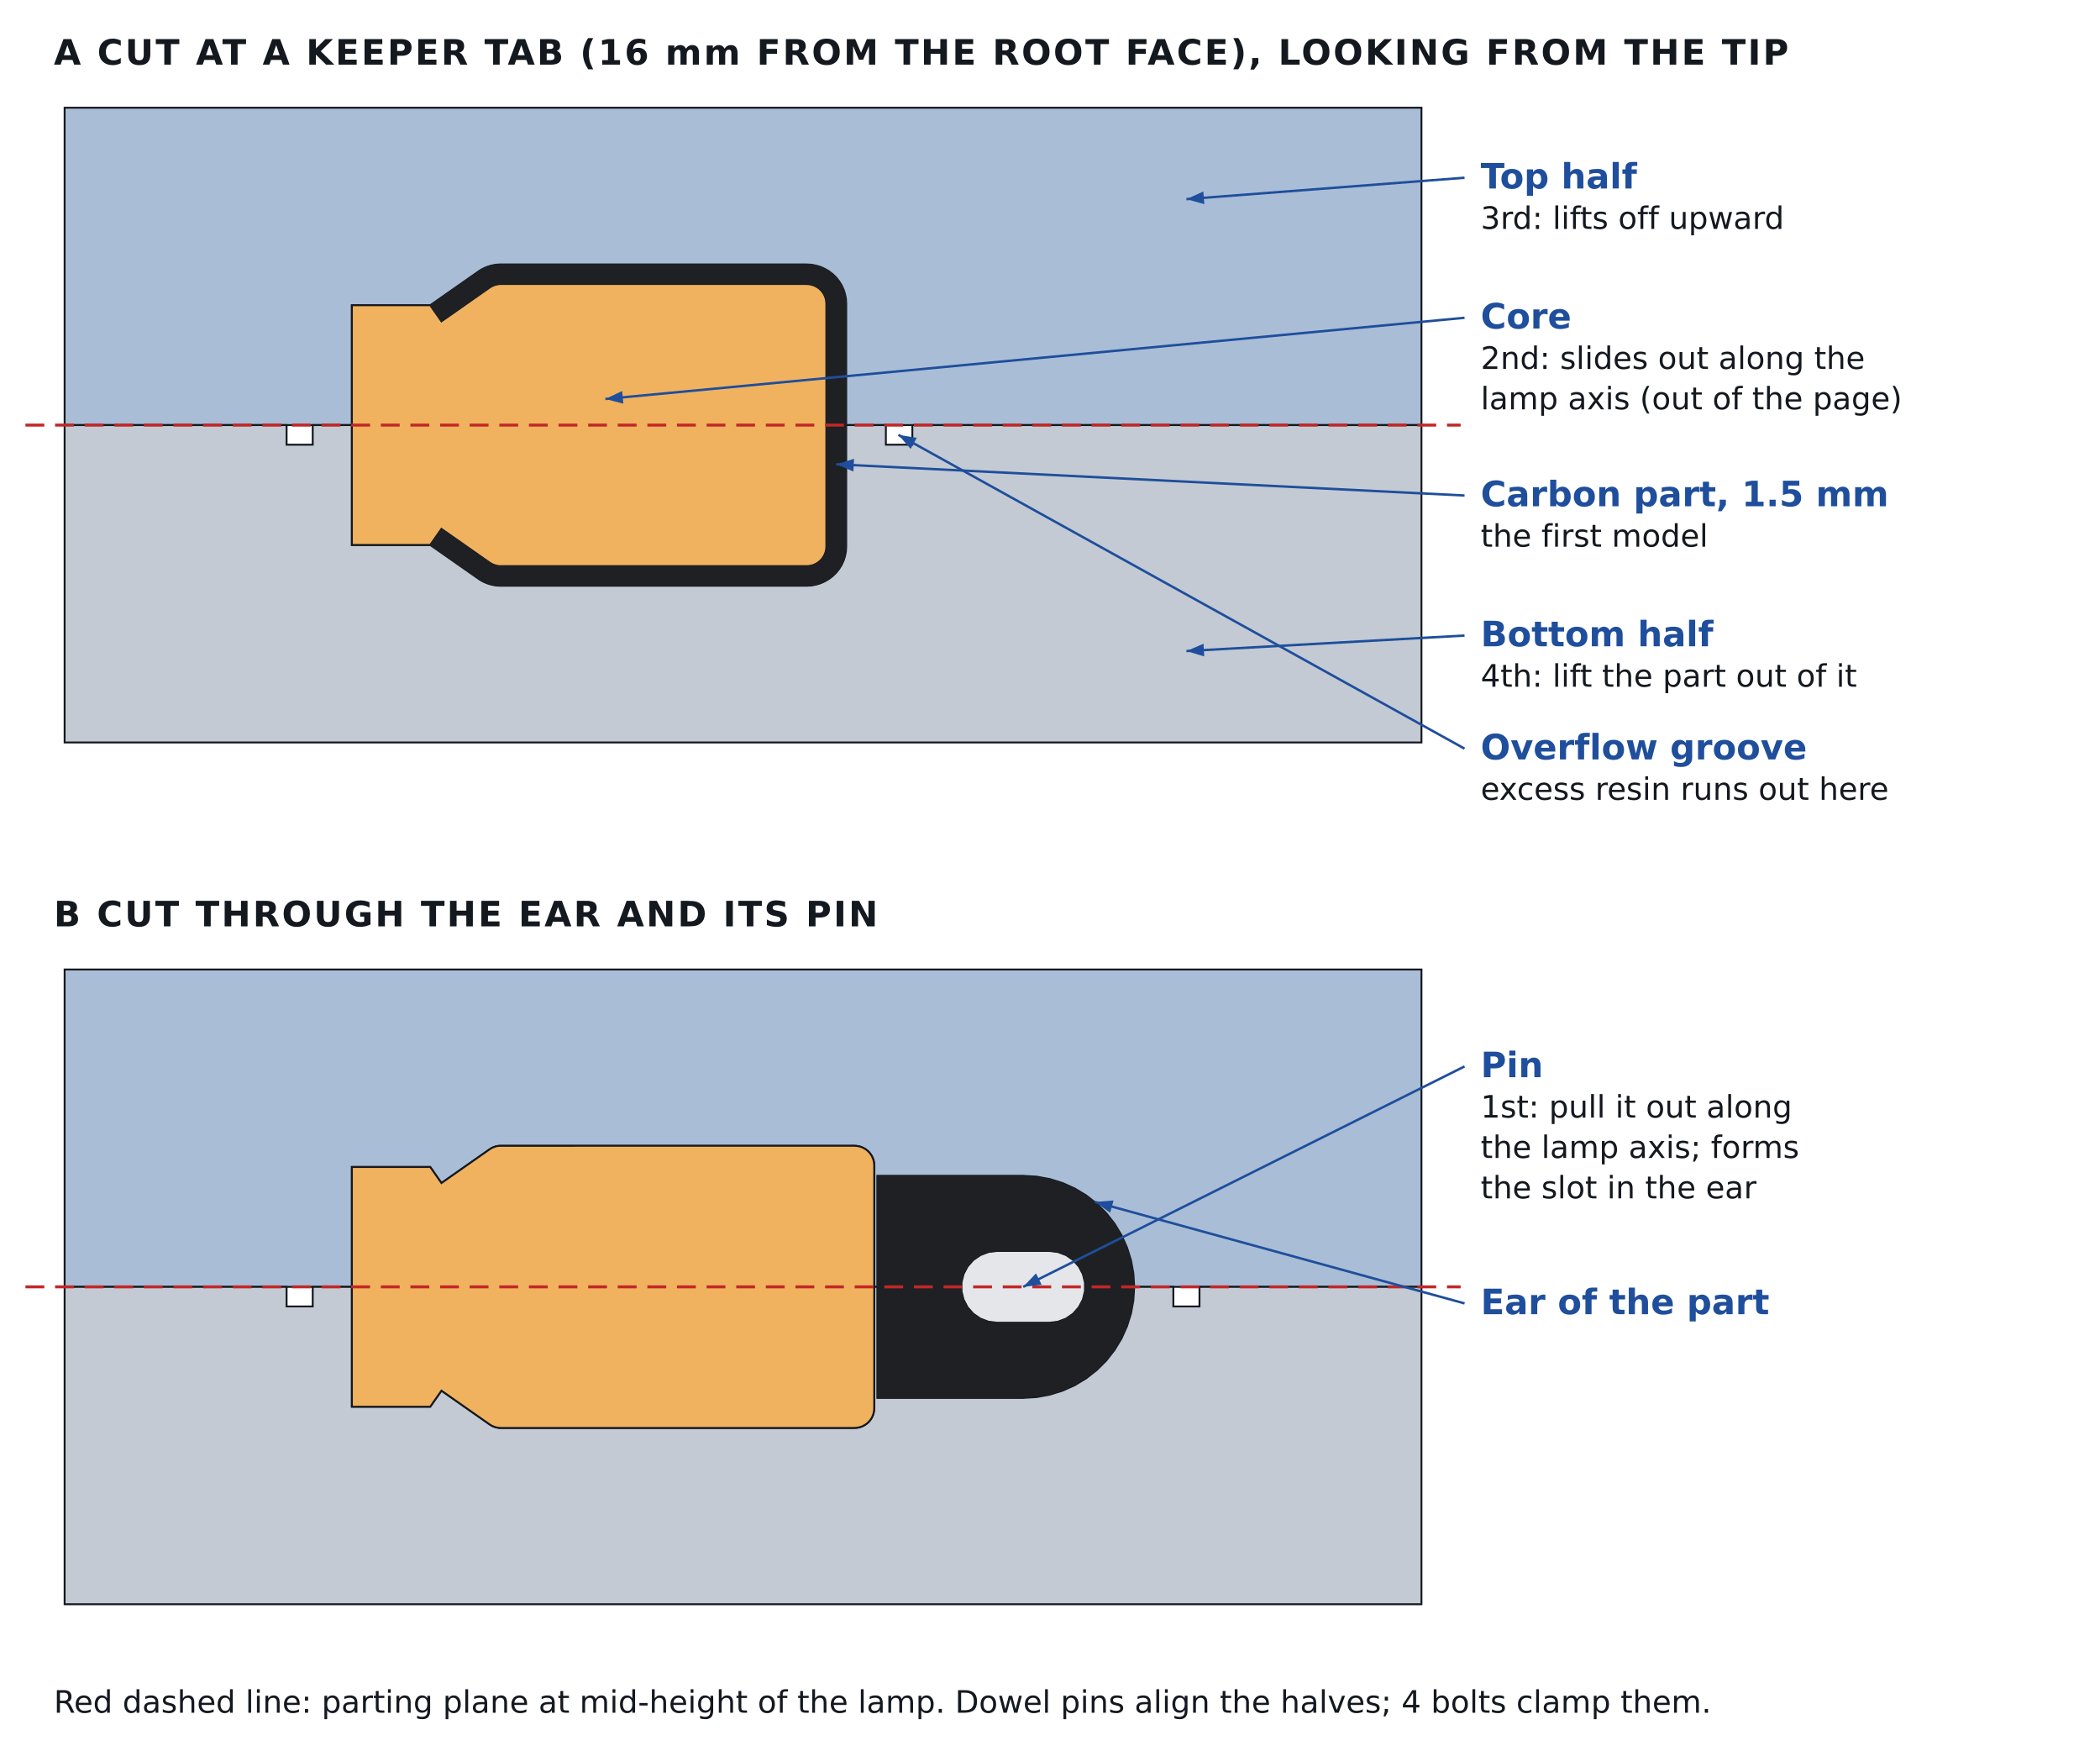
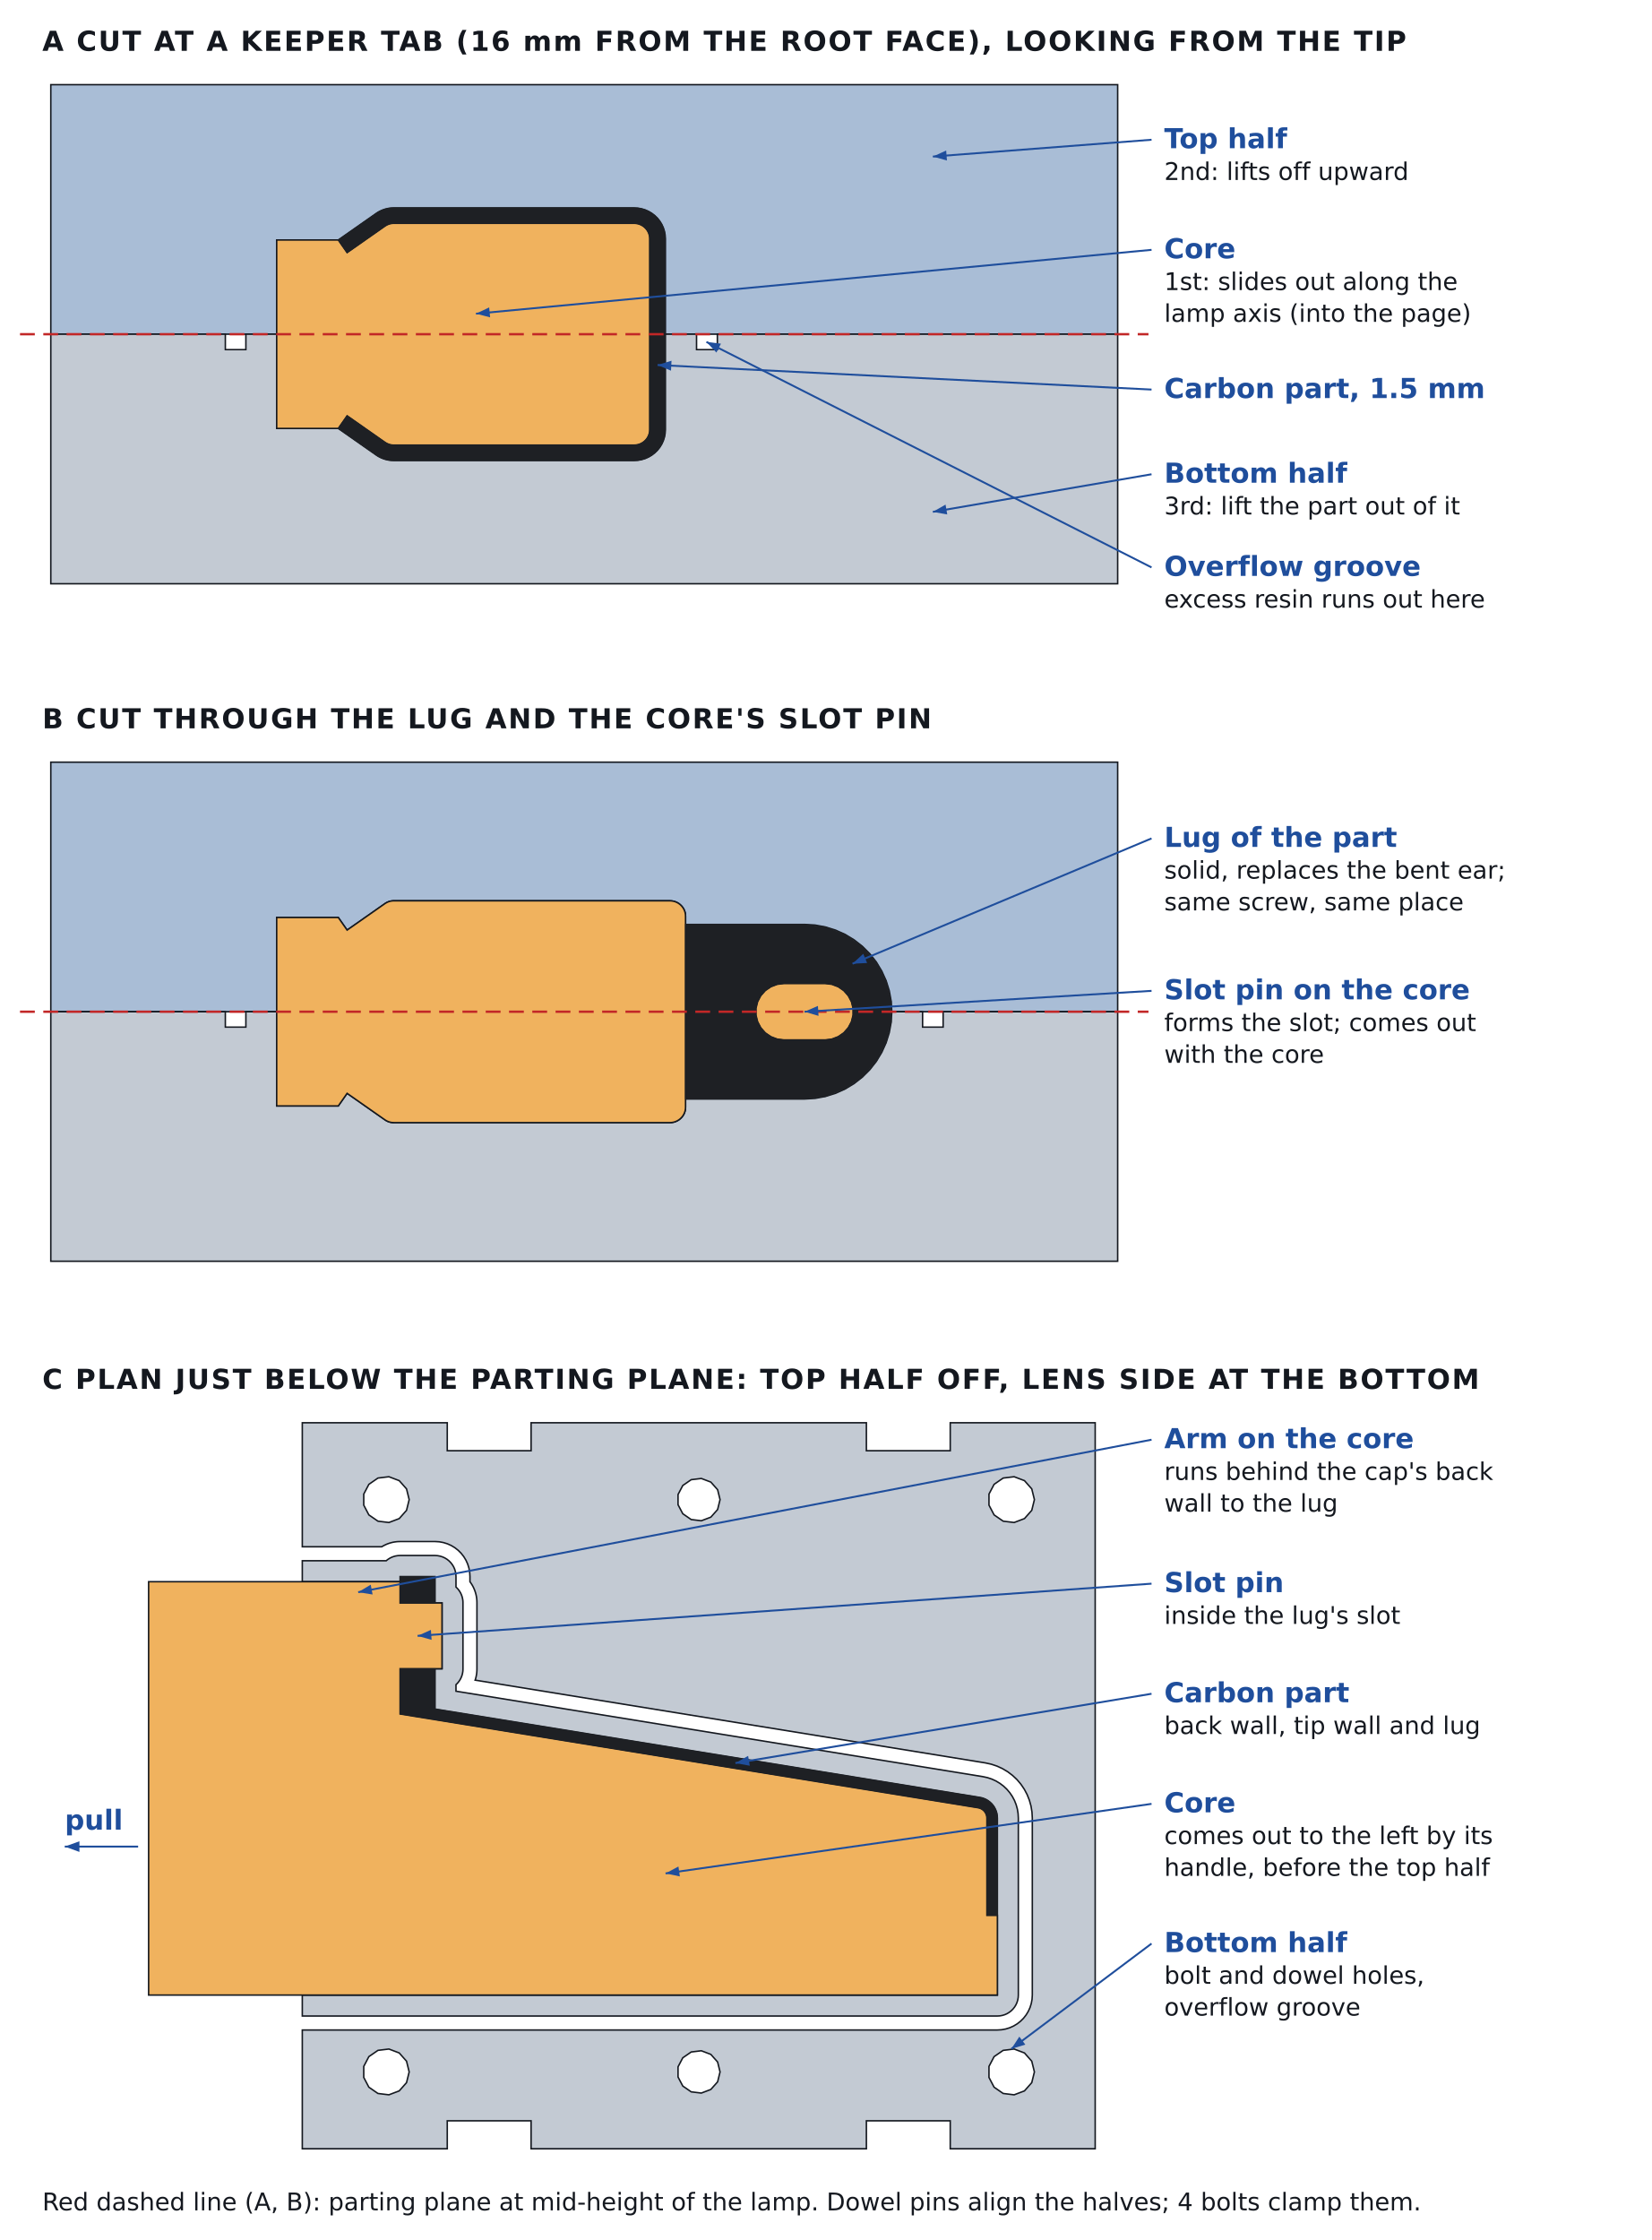
- <svg xmlns="http://www.w3.org/2000/svg" class="fig" viewBox="0 0 780 650" role="img" aria-label="Cross-sections through the closed mould">
+ <svg xmlns="http://www.w3.org/2000/svg" class="fig" viewBox="0 0 780 1058" role="img" aria-label="Cross-sections and a plan of the mould">
  <style>
  .fig text{font-family:Barlow,'DejaVu Sans',Arial,sans-serif}
  .fig .part{fill:none;stroke:var(--fig-ink,#14181f);stroke-width:1.5;stroke-linejoin:round;stroke-linecap:round}
  .fig .ref{fill:none;stroke:var(--fig-ref,#8a909b);stroke-width:1;stroke-linejoin:round;stroke-linecap:round}
  .fig .steel{fill:var(--fig-steel,#c5cad2);stroke:var(--fig-ink,#14181f);stroke-width:1.3;stroke-linejoin:round}
  .fig .foam{fill:var(--fig-foam,#5b6472);stroke:none}
  .fig .housing{fill:var(--fig-housing,#23262d);stroke:var(--fig-ink,#14181f);stroke-width:1}
  .fig .lens{fill:var(--fig-lens,#f6a300);fill-opacity:.5;stroke:var(--fig-lens-edge,#b87400);stroke-width:1}
  .fig .cut{fill:var(--fig-steel,#c5cad2);fill-opacity:.55;stroke:var(--fig-ink,#14181f);stroke-width:1.4;stroke-linejoin:round}
  .fig .hole{fill:var(--fig-bg,#ffffff);stroke:var(--fig-ink,#14181f);stroke-width:1.4}
  .fig .bendD{fill:none;stroke:var(--fig-down,#0a7d3c);stroke-width:1.3;stroke-dasharray:14 4 3 4}
  .fig .bendU{fill:none;stroke:var(--fig-up,#c22727);stroke-width:1.3;stroke-dasharray:14 4 3 4}
  .fig .dim{fill:none;stroke:var(--fig-dim,#1f4e9c);stroke-width:.9}
  .fig .arrow{fill:var(--fig-dim,#1f4e9c);stroke:none}
  .fig .dimtxt{font-size:13px;font-weight:600;fill:var(--fig-dim,#1f4e9c)}
  .fig .txt{font-size:13px;fill:var(--fig-ink,#14181f)}
  .fig .small{font-size:11.5px;fill:var(--fig-ink,#14181f)}
  .fig .inv{font-size:12px;fill:var(--fig-inv,#e9ecf1)}
  .fig .label{font-size:13px;font-weight:700;letter-spacing:.06em;fill:var(--fig-ink,#14181f)}
  .fig .ray{fill:none;stroke:var(--fig-lens-edge,#b87400);stroke-width:1.3;stroke-dasharray:3 4}
  .fig .rayarrow{fill:var(--fig-lens-edge,#b87400);stroke:none}
  .fig .datum{fill:none;stroke:var(--fig-ref,#8a909b);stroke-width:.9;stroke-dasharray:8 3 2 3}
  .fig .datumtxt{font-size:11.5px;fill:var(--fig-ref,#8a909b)}
  .fig .m-top{fill:var(--fig-mtop,#a9bdd6);stroke:var(--fig-ink,#14181f);stroke-width:.7}
  .fig .m-bot{fill:var(--fig-mbot,#c3cad3);stroke:var(--fig-ink,#14181f);stroke-width:.7}
  .fig .m-core{fill:var(--fig-mcore,#f0b25e);stroke:var(--fig-ink,#14181f);stroke-width:.7}
  .fig .m-pin{fill:var(--fig-mpin,#e4e6ea);stroke:var(--fig-ink,#14181f);stroke-width:.7}
  .fig .m-part{fill:var(--fig-carbon,#1e2024);stroke:var(--fig-carbon,#1e2024);stroke-width:.4}
  .fig .parting{fill:none;stroke:var(--fig-up,#c22727);stroke-width:1.1;stroke-dasharray:7 4}</style>
-   <rect width="780" height="650" fill="var(--fig-bg,#ffffff)" />
+   <rect width="780" height="1058" fill="var(--fig-bg,#ffffff)" />
  <text class="label" x="20.000" y="24.000" text-anchor="start">A  CUT AT A KEEPER TAB (16 mm FROM THE ROOT FACE), LOOKING FROM THE TIP</text>
  <path class="m-top" d="M24.00,40.00 L24.00,157.85 L130.70,157.85 L130.70,113.35 L159.80,113.35 L177.68,100.83 L178.25,100.45 L178.83,100.10 L179.44,99.78 L180.05,99.48 L180.68,99.22 L181.32,98.98 L181.98,98.77 L182.64,98.60 L183.30,98.46 L183.98,98.34 L184.66,98.26 L185.34,98.22 L186.02,98.20 L299.56,98.20 L301.33,98.30 L303.07,98.62 L304.76,99.13 L306.38,99.85 L307.90,100.75 L309.30,101.83 L310.57,103.07 L311.67,104.45 L312.60,105.95 L313.34,107.56 L313.87,109.25 L314.20,110.98 L314.30,112.75 L314.30,157.85 L527.97,157.85 L527.97,40.00 L24.00,40.00 Z" fill-rule="evenodd" />
  <path class="m-bot" d="M24.00,157.85 L24.00,275.71 L527.97,275.71 L527.97,157.85 L338.87,157.85 L338.87,165.13 L329.04,165.13 L329.04,157.85 L314.30,157.85 L314.30,202.96 L314.20,204.73 L313.87,206.46 L313.34,208.15 L312.60,209.76 L311.67,211.26 L310.57,212.64 L309.30,213.88 L307.90,214.96 L306.38,215.86 L304.76,216.58 L303.07,217.09 L301.33,217.41 L299.56,217.51 L186.02,217.51 L185.34,217.49 L184.66,217.45 L183.98,217.37 L183.30,217.25 L182.64,217.11 L181.98,216.94 L181.32,216.73 L180.68,216.49 L180.05,216.23 L179.44,215.93 L178.83,215.61 L178.25,215.26 L177.68,214.88 L159.80,202.36 L130.70,202.36 L130.70,157.85 L116.15,157.85 L116.15,165.13 L106.45,165.13 L106.45,157.85 L24.00,157.85 Z" fill-rule="evenodd" />
  <path class="m-core" d="M130.70,113.35 L130.70,202.36 L159.80,202.36 L163.97,196.40 L181.85,208.92 L182.14,209.11 L182.43,209.28 L182.73,209.45 L183.04,209.59 L183.35,209.73 L183.67,209.84 L184.00,209.95 L184.33,210.04 L184.66,210.11 L185.00,210.16 L185.34,210.20 L185.68,210.23 L186.02,210.23 L299.56,210.23 L300.45,210.18 L301.32,210.03 L302.16,209.77 L302.97,209.41 L303.73,208.96 L304.43,208.42 L305.07,207.80 L305.62,207.11 L306.08,206.36 L306.45,205.55 L306.72,204.71 L306.88,203.84 L306.93,202.96 L306.93,112.75 L306.88,111.87 L306.72,111.00 L306.45,110.16 L306.08,109.35 L305.62,108.60 L305.07,107.91 L304.43,107.29 L303.73,106.75 L302.97,106.30 L302.16,105.94 L301.32,105.68 L300.45,105.53 L299.56,105.47 L186.02,105.47 L185.68,105.48 L185.34,105.51 L185.00,105.55 L184.66,105.60 L184.33,105.67 L184.00,105.76 L183.67,105.87 L183.35,105.98 L183.04,106.12 L182.73,106.26 L182.43,106.43 L182.14,106.60 L181.85,106.79 L163.97,119.31 L159.80,113.35 L130.70,113.35 Z" fill-rule="evenodd" />
  <path class="m-part" d="M314.30,202.96 L314.30,112.75 L314.20,110.98 L313.87,109.25 L313.34,107.56 L312.60,105.95 L311.67,104.45 L310.57,103.07 L309.30,101.83 L307.90,100.75 L306.38,99.85 L304.76,99.13 L303.07,98.62 L301.33,98.30 L299.56,98.20 L186.02,98.20 L185.34,98.22 L184.66,98.26 L183.98,98.34 L183.30,98.46 L182.64,98.60 L181.98,98.77 L181.32,98.98 L180.68,99.22 L180.05,99.48 L179.44,99.78 L178.83,100.10 L178.25,100.45 L177.68,100.83 L159.80,113.35 L163.97,119.31 L181.85,106.79 L182.14,106.60 L182.43,106.43 L182.73,106.26 L183.04,106.12 L183.35,105.98 L183.67,105.87 L184.00,105.76 L184.33,105.67 L184.66,105.60 L185.00,105.55 L185.34,105.51 L185.68,105.48 L186.02,105.47 L299.56,105.47 L300.45,105.53 L301.32,105.68 L302.16,105.94 L302.97,106.30 L303.73,106.75 L304.43,107.29 L305.07,107.91 L305.62,108.60 L306.08,109.35 L306.45,110.16 L306.72,111.00 L306.88,111.87 L306.93,112.75 L306.93,202.96 L306.88,203.84 L306.72,204.71 L306.45,205.55 L306.08,206.36 L305.62,207.11 L305.07,207.80 L304.43,208.42 L303.73,208.96 L302.97,209.41 L302.16,209.77 L301.32,210.03 L300.45,210.18 L299.56,210.23 L186.02,210.23 L185.68,210.23 L185.34,210.20 L185.00,210.16 L184.66,210.11 L184.33,210.04 L184.00,209.95 L183.67,209.84 L183.35,209.73 L183.04,209.59 L182.73,209.45 L182.43,209.28 L182.14,209.11 L181.85,208.92 L163.97,196.40 L159.80,202.36 L177.68,214.88 L178.25,215.26 L178.83,215.61 L179.44,215.93 L180.05,216.23 L180.68,216.49 L181.32,216.73 L181.98,216.94 L182.64,217.11 L183.30,217.25 L183.98,217.37 L184.66,217.45 L185.34,217.49 L186.02,217.51 L299.56,217.51 L301.33,217.41 L303.07,217.09 L304.76,216.58 L306.38,215.86 L307.90,214.96 L309.30,213.88 L310.57,212.64 L311.67,211.26 L312.60,209.76 L313.34,208.15 L313.87,206.46 L314.20,204.73 L314.30,202.96 Z" fill-rule="evenodd" />
  <line class="parting" x1="9.450" y1="157.855" x2="542.523" y2="157.855" />
  <line class="dim" x1="440.673" y1="73.950" x2="543.973" y2="66.000" />
  <polygon class="arrow" points="440.673,73.950 446.957,71.099 447.319,75.805" />
  <text class="dimtxt" x="549.973" y="70.000" text-anchor="start">Top half</text>
-   <text class="small" x="549.973" y="85.000" text-anchor="start">3rd: lifts off upward</text>
+   <text class="small" x="549.973" y="85.000" text-anchor="start">2nd: lifts off upward</text>
  <line class="dim" x1="224.848" y1="148.155" x2="543.973" y2="118.000" />
  <polygon class="arrow" points="224.848,148.155 231.081,145.196 231.525,149.895" />
  <text class="dimtxt" x="549.973" y="122.000" text-anchor="start">Core</text>
-   <text class="small" x="549.973" y="137.000" text-anchor="start">2nd: slides out along the</text>
-   <text class="small" x="549.973" y="152.000" text-anchor="start">lamp axis (out of the page)</text>
+   <text class="small" x="549.973" y="137.000" text-anchor="start">1st: slides out along the</text>
+   <text class="small" x="549.973" y="152.000" text-anchor="start">lamp axis (into the page)</text>
  <line class="dim" x1="310.619" y1="172.405" x2="543.973" y2="184.000" />
  <polygon class="arrow" points="310.619,172.405 317.212,170.370 316.978,175.084" />
  <text class="dimtxt" x="549.973" y="188.000" text-anchor="start">Carbon part, 1.5 mm</text>
-   <text class="small" x="549.973" y="203.000" text-anchor="start">the first model</text>
-   <line class="dim" x1="440.673" y1="241.760" x2="543.973" y2="236.000" />
-   <polygon class="arrow" points="440.673,241.760 447.016,239.043 447.278,243.755" />
-   <text class="dimtxt" x="549.973" y="240.000" text-anchor="start">Bottom half</text>
-   <text class="small" x="549.973" y="255.000" text-anchor="start">4th: lift the part out of it</text>
-   <line class="dim" x1="333.705" y1="161.492" x2="543.973" y2="278.000" />
-   <polygon class="arrow" points="333.705,161.492 340.520,162.571 338.232,166.699" />
-   <text class="dimtxt" x="549.973" y="282.000" text-anchor="start">Overflow groove</text>
-   <text class="small" x="549.973" y="297.000" text-anchor="start">excess resin runs out here</text>
-   <text class="label" x="20.000" y="344.000" text-anchor="start">B  CUT THROUGH THE EAR AND ITS PIN</text>
-   <path class="m-top" d="M24.00,360.00 L24.00,477.86 L130.70,477.86 L130.70,433.35 L159.80,433.35 L163.97,439.31 L181.85,426.79 L182.14,426.60 L182.43,426.43 L182.73,426.26 L183.04,426.12 L183.35,425.98 L183.67,425.87 L184.00,425.76 L184.33,425.67 L184.66,425.60 L185.00,425.55 L185.34,425.51 L185.68,425.48 L186.02,425.48 L317.34,425.48 L318.22,425.53 L319.09,425.68 L319.94,425.94 L320.75,426.30 L321.51,426.75 L322.21,427.29 L322.84,427.91 L323.39,428.60 L323.86,429.35 L324.22,430.16 L324.49,431.00 L324.65,431.87 L324.71,432.75 L324.71,477.86 L325.88,477.86 L325.88,436.63 L380.05,436.63 L385.02,436.93 L389.91,437.83 L394.67,439.31 L399.21,441.35 L403.47,443.93 L407.39,447.00 L410.91,450.52 L413.98,454.44 L416.55,458.70 L418.59,463.24 L420.08,467.99 L420.97,472.89 L421.27,477.86 L527.97,477.86 L527.97,360.00 L24.00,360.00 Z" fill-rule="evenodd" />
-   <path class="m-bot" d="M24.00,477.86 L24.00,595.71 L527.97,595.71 L527.97,477.86 L445.52,477.86 L445.52,485.13 L435.82,485.13 L435.82,477.86 L421.27,477.86 L420.97,482.82 L420.08,487.72 L418.59,492.47 L416.55,497.01 L413.98,501.27 L410.91,505.19 L407.39,508.71 L403.47,511.78 L399.21,514.36 L394.67,516.40 L389.91,517.88 L385.02,518.78 L380.05,519.08 L325.88,519.08 L325.88,477.86 L324.71,477.86 L324.71,522.96 L324.65,523.84 L324.49,524.71 L324.22,525.55 L323.86,526.36 L323.39,527.11 L322.84,527.80 L322.21,528.42 L321.51,528.96 L320.75,529.41 L319.94,529.77 L319.09,530.03 L318.22,530.18 L317.34,530.23 L186.02,530.24 L185.68,530.23 L185.34,530.20 L185.00,530.16 L184.66,530.11 L184.33,530.04 L184.00,529.95 L183.67,529.84 L183.35,529.73 L183.04,529.59 L182.73,529.45 L182.43,529.28 L182.14,529.11 L181.85,528.92 L163.97,516.40 L159.80,522.36 L130.70,522.36 L130.70,477.86 L116.15,477.86 L116.15,485.13 L106.45,485.13 L106.45,477.86 L24.00,477.86 Z" fill-rule="evenodd" />
-   <path class="m-core" d="M130.70,433.35 L130.70,522.36 L159.80,522.36 L163.97,516.40 L181.85,528.92 L182.14,529.11 L182.43,529.28 L182.73,529.45 L183.04,529.59 L183.35,529.73 L183.67,529.84 L184.00,529.95 L184.33,530.04 L184.66,530.11 L185.00,530.16 L185.34,530.20 L185.68,530.23 L186.02,530.24 L317.34,530.24 L318.22,530.18 L319.09,530.03 L319.94,529.77 L320.75,529.41 L321.51,528.96 L322.21,528.42 L322.84,527.80 L323.39,527.11 L323.86,526.36 L324.22,525.55 L324.49,524.71 L324.65,523.84 L324.71,522.96 L324.71,432.75 L324.65,431.87 L324.49,431.00 L324.22,430.16 L323.86,429.35 L323.39,428.60 L322.84,427.91 L322.21,427.29 L321.51,426.75 L320.75,426.30 L319.94,425.94 L319.09,425.68 L318.22,425.53 L317.34,425.47 L186.02,425.48 L185.68,425.48 L185.34,425.51 L185.00,425.55 L184.66,425.60 L184.33,425.67 L184.00,425.76 L183.67,425.87 L183.35,425.98 L183.04,426.12 L182.73,426.26 L182.43,426.43 L182.14,426.60 L181.85,426.79 L163.97,439.31 L159.80,433.35 L130.70,433.35 Z" fill-rule="evenodd" />
-   <path class="m-pin" d="M370.35,491.19 L389.75,491.19 L392.94,490.80 L395.95,489.66 L398.59,487.84 L400.72,485.43 L402.22,482.58 L402.99,479.46 L402.99,476.25 L402.22,473.13 L400.72,470.28 L398.59,467.87 L395.95,466.05 L392.94,464.91 L389.75,464.52 L370.35,464.52 L367.16,464.91 L364.15,466.05 L361.50,467.87 L359.37,470.28 L357.88,473.13 L357.11,476.25 L357.11,479.46 L357.88,482.58 L359.37,485.43 L361.50,487.84 L364.15,489.66 L367.16,490.80 L370.35,491.19 Z" fill-rule="evenodd" />
-   <path class="m-part" d="M325.88,436.63 L325.88,519.08 L380.05,519.08 L389.91,517.88 L399.21,514.36 L407.39,508.71 L413.98,501.27 L418.59,492.47 L420.97,482.82 L420.97,472.89 L418.59,463.24 L413.98,454.44 L407.39,447.00 L399.21,441.35 L389.91,437.83 L380.05,436.63 L325.88,436.63 Z M389.75,491.19 L370.35,491.19 L367.16,490.80 L364.15,489.66 L361.50,487.84 L359.37,485.43 L357.88,482.58 L357.11,479.46 L357.11,476.25 L357.88,473.13 L359.37,470.28 L361.50,467.87 L364.15,466.05 L367.16,464.91 L370.35,464.52 L389.75,464.52 L392.94,464.91 L395.95,466.05 L398.59,467.87 L400.72,470.28 L402.22,473.13 L402.99,476.25 L402.99,479.46 L402.22,482.58 L400.72,485.43 L398.59,487.84 L395.95,489.66 L392.94,490.80 L389.75,491.19 Z" fill-rule="evenodd" />
+   <line class="dim" x1="440.673" y1="241.760" x2="543.973" y2="224.000" />
+   <polygon class="arrow" points="440.673,241.760 446.663,238.336 447.463,242.987" />
+   <text class="dimtxt" x="549.973" y="228.000" text-anchor="start">Bottom half</text>
+   <text class="small" x="549.973" y="243.000" text-anchor="start">3rd: lift the part out of it</text>
+   <line class="dim" x1="333.705" y1="161.492" x2="543.973" y2="268.000" />
+   <polygon class="arrow" points="333.705,161.492 340.555,162.317 338.422,166.528" />
+   <text class="dimtxt" x="549.973" y="272.000" text-anchor="start">Overflow groove</text>
+   <text class="small" x="549.973" y="287.000" text-anchor="start">excess resin runs out here</text>
+   <text class="label" x="20.000" y="344.000" text-anchor="start">B  CUT THROUGH THE LUG AND THE CORE'S SLOT PIN</text>
+   <path class="m-top" d="M24.00,360.00 L24.00,477.86 L130.70,477.86 L130.70,433.35 L159.80,433.35 L163.97,439.31 L181.85,426.79 L182.14,426.60 L182.43,426.43 L182.73,426.26 L183.04,426.12 L183.35,425.98 L183.67,425.87 L184.00,425.76 L184.33,425.67 L184.66,425.60 L185.00,425.55 L185.34,425.51 L185.68,425.48 L186.02,425.48 L316.47,425.48 L317.36,425.53 L318.23,425.68 L319.07,425.94 L319.88,426.30 L320.64,426.75 L321.34,427.29 L321.97,427.91 L322.53,428.60 L322.99,429.35 L323.36,430.16 L323.63,431.00 L323.79,431.87 L323.84,432.75 L323.84,436.63 L380.05,436.63 L385.02,436.93 L389.91,437.83 L394.67,439.31 L399.21,441.35 L403.47,443.93 L407.39,447.00 L410.91,450.52 L413.98,454.44 L416.55,458.70 L418.59,463.24 L420.08,467.99 L420.97,472.89 L421.27,477.86 L527.97,477.86 L527.97,360.00 L24.00,360.00 Z" fill-rule="evenodd" />
+   <path class="m-bot" d="M24.00,477.86 L24.00,595.71 L527.97,595.71 L527.97,477.86 L445.52,477.86 L445.52,485.13 L435.82,485.13 L435.82,477.86 L421.27,477.86 L420.97,482.82 L420.08,487.72 L418.59,492.47 L416.55,497.01 L413.98,501.27 L410.91,505.19 L407.39,508.71 L403.47,511.78 L399.21,514.36 L394.67,516.40 L389.91,517.88 L385.02,518.78 L380.05,519.08 L323.84,519.08 L323.84,522.96 L323.79,523.84 L323.63,524.71 L323.36,525.55 L322.99,526.36 L322.53,527.11 L321.97,527.80 L321.34,528.42 L320.64,528.96 L319.88,529.41 L319.07,529.77 L318.23,530.03 L317.36,530.18 L316.47,530.23 L186.02,530.24 L185.68,530.23 L185.34,530.20 L185.00,530.16 L184.66,530.11 L184.33,530.04 L184.00,529.95 L183.67,529.84 L183.35,529.73 L183.04,529.59 L182.73,529.45 L182.43,529.28 L182.14,529.11 L181.85,528.92 L163.97,516.40 L159.80,522.36 L130.70,522.36 L130.70,477.86 L116.15,477.86 L116.15,485.13 L106.45,485.13 L106.45,477.86 L24.00,477.86 Z" fill-rule="evenodd" />
+   <path class="m-core" d="M130.70,433.35 L130.70,522.36 L159.80,522.36 L163.97,516.40 L181.85,528.92 L182.14,529.11 L182.43,529.28 L182.73,529.45 L183.04,529.59 L183.35,529.73 L183.67,529.84 L184.00,529.95 L184.33,530.04 L184.66,530.11 L185.00,530.16 L185.34,530.20 L185.68,530.23 L186.02,530.24 L316.47,530.24 L317.36,530.18 L318.23,530.03 L319.07,529.77 L319.88,529.41 L320.64,528.96 L321.34,528.42 L321.97,527.80 L322.53,527.11 L322.99,526.36 L323.36,525.55 L323.63,524.71 L323.79,523.84 L323.84,522.96 L323.84,519.08 L323.84,436.63 L323.84,432.75 L323.79,431.87 L323.63,431.00 L323.36,430.16 L322.99,429.35 L322.53,428.60 L321.97,427.91 L321.34,427.29 L320.64,426.75 L319.88,426.30 L319.07,425.94 L318.23,425.68 L317.36,425.53 L316.47,425.47 L186.02,425.48 L185.68,425.48 L185.34,425.51 L185.00,425.55 L184.66,425.60 L184.33,425.67 L184.00,425.76 L183.67,425.87 L183.35,425.98 L183.04,426.12 L182.73,426.26 L182.43,426.43 L182.14,426.60 L181.85,426.79 L163.97,439.31 L159.80,433.35 L130.70,433.35 Z" fill-rule="evenodd" />
+   <path class="m-core" d="M389.75,491.19 L392.94,490.80 L395.95,489.66 L398.59,487.84 L400.72,485.43 L402.22,482.58 L402.99,479.46 L402.99,476.25 L402.22,473.13 L400.72,470.28 L398.59,467.87 L395.95,466.05 L392.94,464.91 L389.75,464.52 L370.35,464.52 L367.16,464.91 L364.15,466.05 L361.50,467.87 L359.37,470.28 L357.88,473.13 L357.11,476.25 L357.11,479.46 L357.88,482.58 L359.37,485.43 L361.50,487.84 L364.15,489.66 L367.16,490.80 L370.35,491.19 L389.75,491.19 Z" fill-rule="evenodd" />
+   <path class="m-part" d="M380.05,519.08 L389.91,517.88 L399.21,514.36 L407.39,508.71 L413.98,501.27 L418.59,492.47 L420.97,482.82 L420.97,472.89 L418.59,463.24 L413.98,454.44 L407.39,447.00 L399.21,441.35 L389.91,437.83 L380.05,436.63 L323.84,436.63 L323.84,519.08 L380.05,519.08 Z M370.35,464.52 L389.75,464.52 L392.94,464.91 L395.95,466.05 L398.59,467.87 L400.72,470.28 L402.22,473.13 L402.99,476.25 L402.99,479.46 L402.22,482.58 L400.72,485.43 L398.59,487.84 L395.95,489.66 L392.94,490.80 L389.75,491.19 L370.35,491.19 L367.16,490.80 L364.15,489.66 L361.50,487.84 L359.37,485.43 L357.88,482.58 L357.11,479.46 L357.11,476.25 L357.88,473.13 L359.37,470.28 L361.50,467.87 L364.15,466.05 L367.16,464.91 L370.35,464.52 Z" fill-rule="evenodd" />
  <line class="parting" x1="9.450" y1="477.855" x2="542.523" y2="477.855" />
-   <line class="dim" x1="380.048" y1="477.855" x2="543.973" y2="396.000" />
-   <polygon class="arrow" points="380.048,477.855 384.795,472.847 386.903,477.070" />
-   <text class="dimtxt" x="549.973" y="400.000" text-anchor="start">Pin</text>
-   <text class="small" x="549.973" y="415.000" text-anchor="start">1st: pull it out along</text>
-   <text class="small" x="549.973" y="430.000" text-anchor="start">the lamp axis; forms</text>
-   <text class="small" x="549.973" y="445.000" text-anchor="start">the slot in the ear</text>
-   <line class="dim" x1="406.723" y1="446.330" x2="543.973" y2="484.000" />
-   <polygon class="arrow" points="406.723,446.330 413.600,445.770 412.351,450.322" />
-   <text class="dimtxt" x="549.973" y="488.000" text-anchor="start">Ear of the part</text>
-   <text class="small" x="20.000" y="636.000" text-anchor="start">Red dashed line: parting plane at mid-height of the lamp. Dowel pins align the halves; 4 bolts clamp them.</text>
+   <line class="dim" x1="402.722" y1="455.181" x2="543.973" y2="396.000" />
+   <polygon class="arrow" points="402.722,455.181 407.790,450.499 409.614,454.852" />
+   <text class="dimtxt" x="549.973" y="400.000" text-anchor="start">Lug of the part</text>
+   <text class="small" x="549.973" y="415.000" text-anchor="start">solid, replaces the bent ear;</text>
+   <text class="small" x="549.973" y="430.000" text-anchor="start">same screw, same place</text>
+   <line class="dim" x1="380.048" y1="477.855" x2="543.973" y2="468.000" />
+   <polygon class="arrow" points="380.048,477.855 386.379,475.110 386.662,479.822" />
+   <text class="dimtxt" x="549.973" y="472.000" text-anchor="start">Slot pin on the core</text>
+   <text class="small" x="549.973" y="487.000" text-anchor="start">forms the slot; comes out</text>
+   <text class="small" x="549.973" y="502.000" text-anchor="start">with the core</text>
+   <text class="label" x="20.000" y="656.000" text-anchor="start">C  PLAN JUST BELOW THE PARTING PLANE: TOP HALF OFF, LENS SIDE AT THE BOTTOM</text>
+   <path class="m-bot" d="M142.80,958.81 L142.80,1014.91 L211.28,1014.91 L211.28,1001.71 L250.88,1001.71 L250.88,1014.91 L409.27,1014.91 L409.27,1001.71 L448.88,1001.71 L448.88,1014.91 L517.35,1014.91 L517.35,672.00 L448.88,672.00 L448.88,685.20 L409.27,685.20 L409.27,672.00 L250.88,672.00 L250.88,685.20 L211.28,685.20 L211.28,672.00 L142.80,672.00 L142.80,730.57 L180.31,730.58 L180.91,730.22 L181.54,729.89 L182.17,729.58 L182.82,729.30 L183.48,729.05 L184.14,728.83 L184.82,728.64 L185.51,728.47 L186.20,728.34 L186.89,728.24 L187.59,728.16 L188.30,728.12 L189.00,728.10 L205.50,728.10 L207.49,728.22 L209.45,728.58 L211.35,729.17 L213.17,729.99 L214.87,731.02 L216.44,732.25 L217.85,733.66 L219.08,735.23 L220.11,736.93 L220.93,738.75 L221.52,740.65 L221.88,742.61 L222.00,744.60 L222.00,747.08 L222.47,747.74 L222.91,748.43 L223.32,749.14 L223.69,749.86 L224.02,750.61 L224.32,751.37 L224.58,752.15 L224.80,752.93 L224.98,753.73 L225.12,754.53 L225.22,755.34 L225.28,756.16 L225.30,756.97 L225.30,788.33 L225.29,788.74 L225.28,789.15 L225.25,789.56 L225.22,789.97 L225.17,790.37 L225.12,790.78 L225.05,791.19 L224.97,791.59 L224.89,791.99 L224.79,792.39 L224.69,792.79 L224.57,793.18 L224.44,793.57 L465.48,832.66 L468.27,833.27 L470.99,834.18 L473.58,835.38 L476.04,836.85 L478.32,838.58 L480.40,840.54 L482.25,842.72 L483.86,845.09 L485.20,847.62 L486.26,850.28 L487.03,853.04 L487.49,855.86 L487.65,858.72 L487.65,942.31 L487.53,944.30 L487.17,946.26 L486.58,948.16 L485.76,949.98 L484.73,951.68 L483.50,953.25 L482.09,954.66 L480.52,955.89 L478.82,956.92 L477.00,957.74 L475.10,958.33 L473.14,958.69 L471.15,958.81 L142.80,958.81 Z M193.29,978.61 L192.04,973.55 L188.59,969.65 L183.71,967.80 L178.54,968.43 L174.25,971.39 L171.83,976.00 L171.83,981.22 L174.25,985.83 L178.54,988.79 L183.71,989.42 L188.59,987.57 L192.04,983.67 L193.29,978.61 Z M340.14,978.61 L338.99,973.93 L335.79,970.33 L331.29,968.62 L326.51,969.20 L322.54,971.94 L320.30,976.20 L320.30,981.02 L322.54,985.28 L326.51,988.02 L331.29,988.60 L335.79,986.89 L338.99,983.29 L340.14,978.61 Z M488.64,978.61 L487.39,973.55 L483.94,969.65 L479.06,967.80 L473.89,968.43 L469.60,971.39 L467.18,976.00 L467.18,981.22 L469.60,985.83 L473.89,988.79 L479.06,989.42 L483.94,987.57 L487.39,983.67 L488.64,978.61 Z M193.29,708.30 L192.04,703.24 L188.59,699.34 L183.71,697.49 L178.54,698.12 L174.25,701.08 L171.83,705.69 L171.83,710.91 L174.25,715.52 L178.54,718.48 L183.71,719.11 L188.59,717.26 L192.04,713.36 L193.29,708.30 Z M340.14,708.30 L338.99,703.62 L335.79,700.02 L331.29,698.31 L326.51,698.89 L322.54,701.63 L320.30,705.89 L320.30,710.71 L322.54,714.97 L326.51,717.71 L331.29,718.29 L335.79,716.58 L338.99,712.98 L340.14,708.30 Z M488.64,708.30 L487.39,703.24 L483.94,699.34 L479.06,697.49 L473.89,698.12 L469.60,701.08 L467.18,705.69 L467.18,710.91 L469.60,715.52 L473.89,718.48 L479.06,719.11 L483.94,717.26 L487.39,713.36 L488.64,708.30 Z" fill-rule="evenodd" />
+   <path class="m-bot" d="M142.80,942.31 L142.80,952.21 L471.15,952.21 L472.34,952.14 L473.52,951.92 L474.66,951.57 L475.75,951.08 L476.77,950.46 L477.71,949.72 L478.56,948.87 L479.30,947.93 L479.92,946.91 L480.41,945.82 L480.76,944.68 L480.98,943.50 L481.05,942.31 L481.05,858.72 L480.93,856.57 L480.59,854.46 L480.01,852.39 L479.22,850.39 L478.21,848.50 L477.00,846.72 L475.61,845.09 L474.05,843.61 L472.34,842.32 L470.50,841.21 L468.55,840.31 L466.52,839.63 L464.42,839.17 L215.40,798.79 L215.40,795.70 L215.86,795.26 L216.30,794.79 L216.70,794.29 L217.07,793.77 L217.40,793.22 L217.70,792.66 L217.96,792.07 L218.19,791.47 L218.37,790.86 L218.51,790.23 L218.62,789.60 L218.68,788.97 L218.70,788.33 L218.70,756.97 L218.68,756.33 L218.62,755.70 L218.51,755.07 L218.37,754.44 L218.19,753.83 L217.96,753.23 L217.70,752.64 L217.40,752.08 L217.07,751.53 L216.70,751.01 L216.30,750.51 L215.86,750.04 L215.40,749.60 L215.40,744.60 L215.33,743.41 L215.11,742.23 L214.76,741.09 L214.27,740.00 L213.65,738.98 L212.91,738.04 L212.06,737.19 L211.12,736.45 L210.10,735.83 L209.01,735.34 L207.87,734.99 L206.69,734.77 L205.50,734.70 L189.00,734.70 L188.45,734.72 L187.90,734.76 L187.36,734.84 L186.82,734.94 L186.28,735.08 L185.76,735.25 L185.24,735.44 L184.74,735.66 L184.25,735.91 L183.78,736.19 L183.32,736.49 L182.87,736.82 L182.45,737.18 L142.80,737.17 L142.80,747.07 L189.00,747.08 L189.00,744.65 L205.50,744.65 L205.50,757.13 L208.80,757.13 L208.80,788.17 L205.50,788.17 L205.50,807.22 L462.83,848.95 L463.88,849.17 L464.90,849.52 L465.88,849.96 L466.80,850.52 L467.65,851.17 L468.43,851.90 L469.13,852.72 L469.73,853.61 L470.23,854.56 L470.63,855.55 L470.92,856.59 L471.09,857.65 L471.15,858.72 L471.15,904.65 L471.15,942.31 L142.80,942.31 Z" fill-rule="evenodd" />
+   <path class="m-core" d="M70.20,811.20 L70.20,942.31 L103.20,942.31 L142.80,942.31 L471.15,942.31 L471.15,904.65 L466.20,904.65 L466.20,858.72 L466.17,858.18 L466.08,857.65 L465.94,857.14 L465.74,856.64 L465.49,856.16 L465.19,855.72 L464.84,855.31 L464.45,854.94 L464.02,854.62 L463.56,854.34 L463.08,854.12 L462.57,853.95 L462.04,853.83 L189.00,809.55 L189.00,788.17 L208.80,788.17 L208.80,757.13 L189.00,757.13 L189.00,747.08 L70.20,747.08 L70.20,802.06 L70.20,811.20 Z" fill-rule="evenodd" />
+   <path class="m-part" d="M462.83,848.95 L205.50,807.22 L205.50,788.17 L189.00,788.17 L189.00,809.55 L462.04,853.83 L462.57,853.95 L463.08,854.12 L463.56,854.34 L464.02,854.62 L464.45,854.94 L464.84,855.31 L465.19,855.72 L465.49,856.16 L465.74,856.64 L465.94,857.14 L466.08,857.65 L466.17,858.18 L466.20,858.72 L466.20,904.65 L471.15,904.65 L471.15,858.72 L471.09,857.65 L470.92,856.59 L470.63,855.55 L470.23,854.56 L469.73,853.61 L469.13,852.72 L468.43,851.90 L467.65,851.17 L466.80,850.52 L465.88,849.96 L464.90,849.52 L463.88,849.17 L462.83,848.95 Z" fill-rule="evenodd" />
+   <path class="m-part" d="M189.00,744.65 L189.00,757.13 L205.50,757.13 L205.50,744.65 L189.00,744.65 Z" fill-rule="evenodd" />
+   <line class="dim" x1="65.250" y1="872.186" x2="30.600" y2="872.186" />
+   <polygon class="arrow" points="30.600,872.186 37.516,869.669 37.516,874.703" />
+   <text class="dimtxt" x="30.600" y="864.186" text-anchor="start">pull</text>
+   <line class="dim" x1="169.200" y1="752.025" x2="543.973" y2="680.000" />
+   <polygon class="arrow" points="169.200,752.025 175.122,748.484 176.013,753.119" />
+   <text class="dimtxt" x="549.973" y="684.000" text-anchor="start">Arm on the core</text>
+   <text class="small" x="549.973" y="699.000" text-anchor="start">runs behind the cap's back</text>
+   <text class="small" x="549.973" y="714.000" text-anchor="start">wall to the lug</text>
+   <line class="dim" x1="197.250" y1="772.650" x2="543.973" y2="748.000" />
+   <polygon class="arrow" points="197.250,772.650 203.550,769.836 203.885,774.544" />
+   <text class="dimtxt" x="549.973" y="752.000" text-anchor="start">Slot pin</text>
+   <text class="small" x="549.973" y="767.000" text-anchor="start">inside the lug's slot</text>
+   <line class="dim" x1="347.400" y1="832.733" x2="543.973" y2="800.000" />
+   <polygon class="arrow" points="347.400,832.733 353.408,829.340 354.183,833.996" />
+   <text class="dimtxt" x="549.973" y="804.000" text-anchor="start">Carbon part</text>
+   <text class="small" x="549.973" y="819.000" text-anchor="start">back wall, tip wall and lug</text>
+   <line class="dim" x1="314.400" y1="884.850" x2="543.973" y2="852.000" />
+   <polygon class="arrow" points="314.400,884.850 320.484,881.595 321.153,886.268" />
+   <text class="dimtxt" x="549.973" y="856.000" text-anchor="start">Core</text>
+   <text class="small" x="549.973" y="871.000" text-anchor="start">comes out to the left by its</text>
+   <text class="small" x="549.973" y="886.000" text-anchor="start">handle, before the top half</text>
+   <line class="dim" x1="477.750" y1="967.720" x2="543.973" y2="918.000" />
+   <polygon class="arrow" points="477.750,967.720 481.518,961.939 484.352,965.714" />
+   <text class="dimtxt" x="549.973" y="922.000" text-anchor="start">Bottom half</text>
+   <text class="small" x="549.973" y="937.000" text-anchor="start">bolt and dowel holes,</text>
+   <text class="small" x="549.973" y="952.000" text-anchor="start">overflow groove</text>
+   <text class="small" x="20.000" y="1044.000" text-anchor="start">Red dashed line (A, B): parting plane at mid-height of the lamp. Dowel pins align the halves; 4 bolts clamp them.</text>
</svg>
